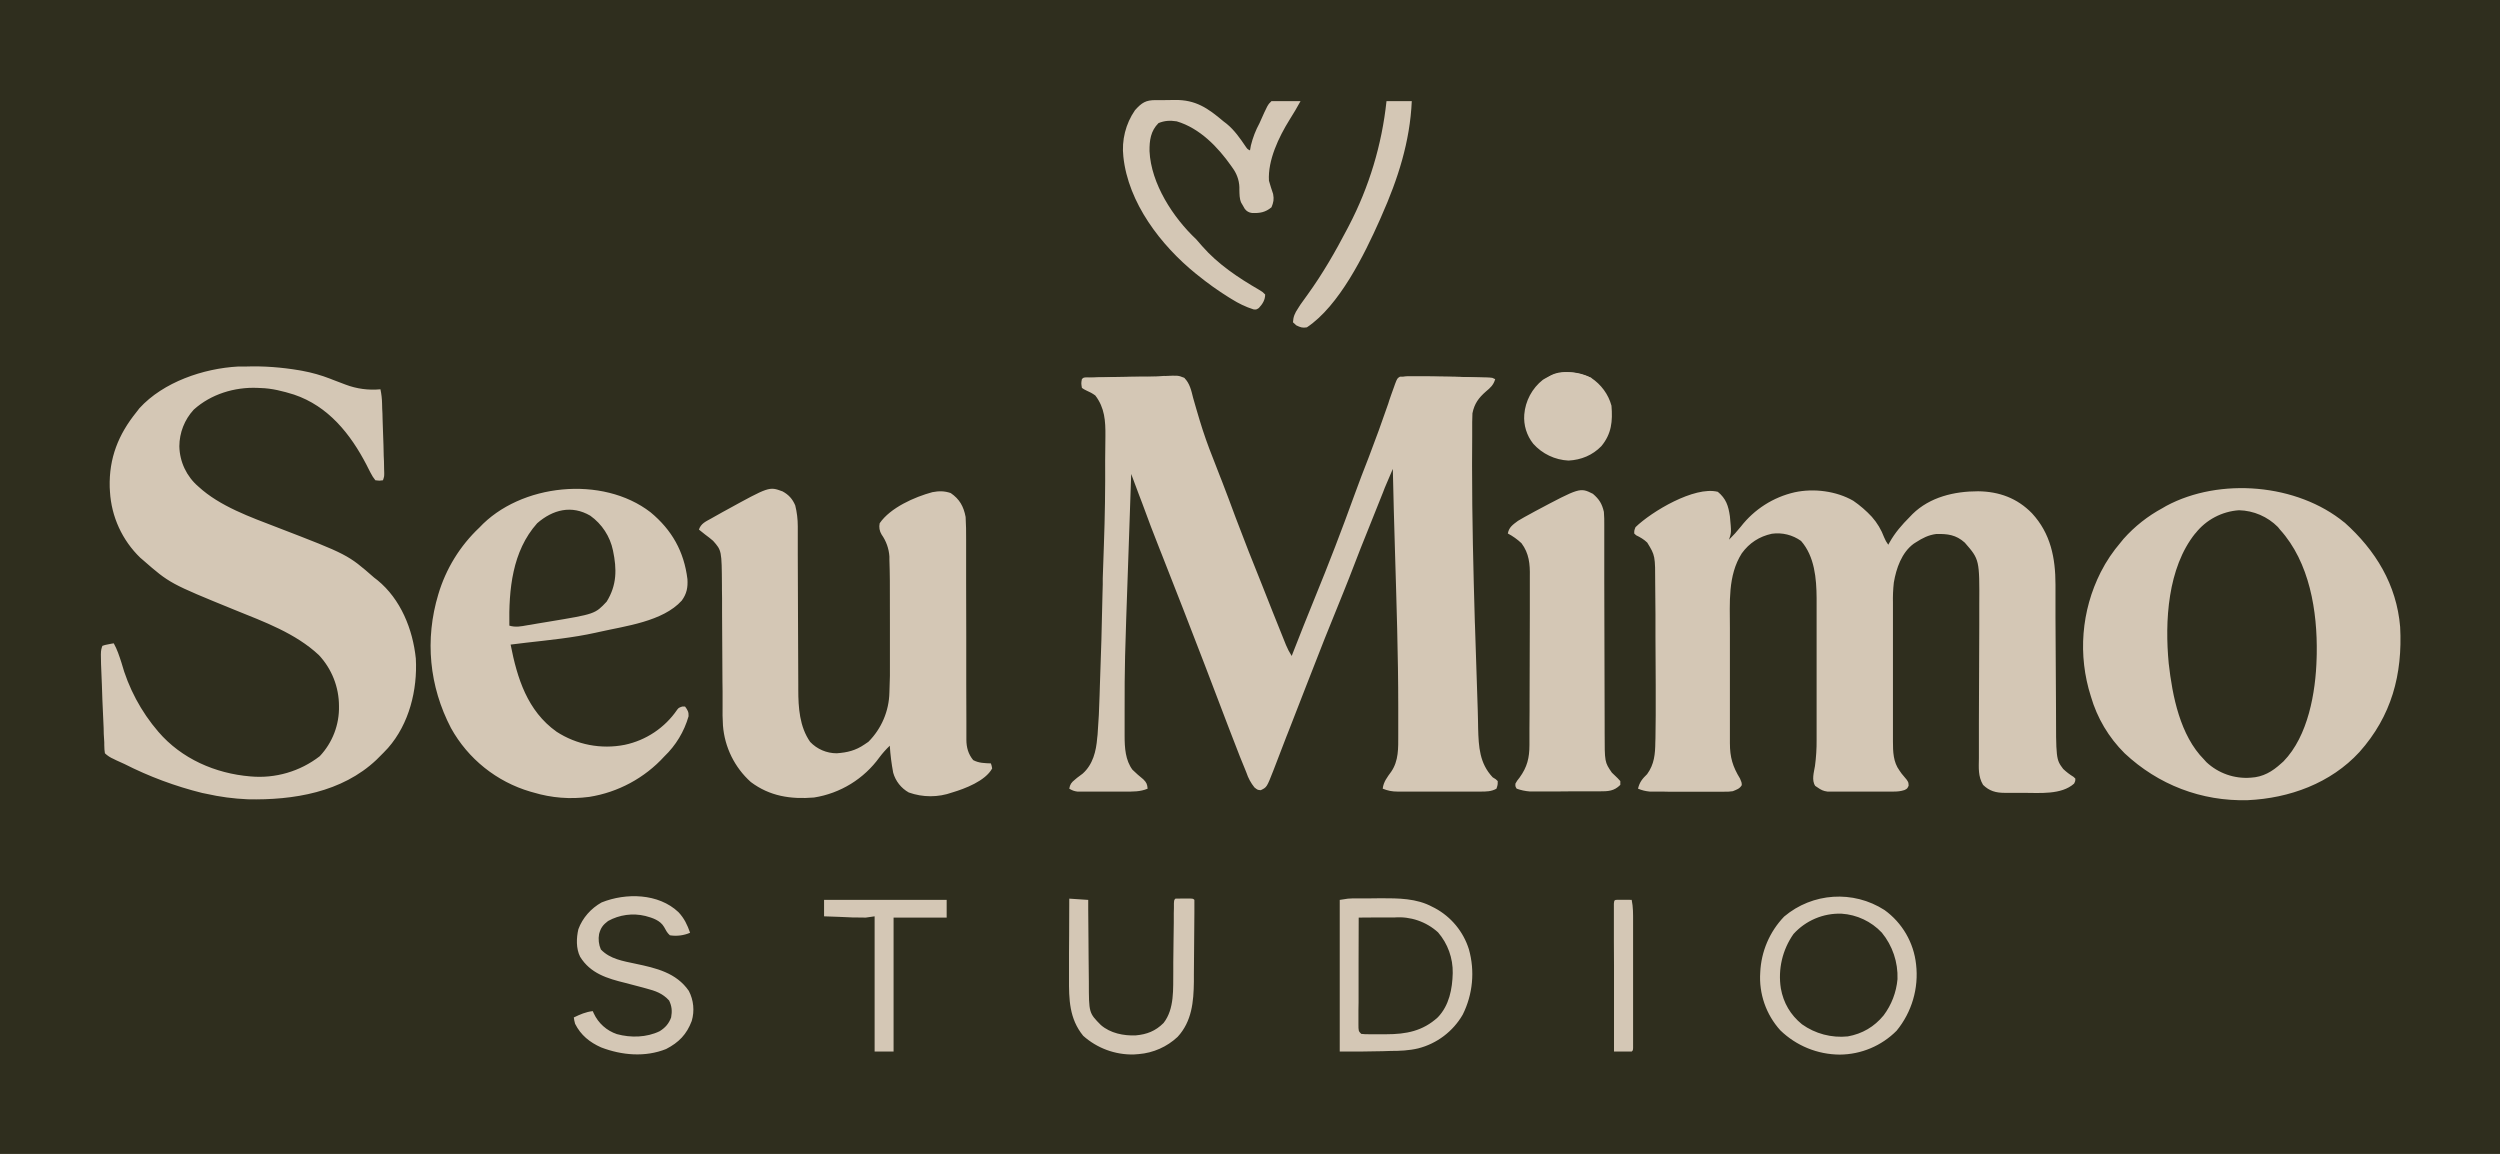
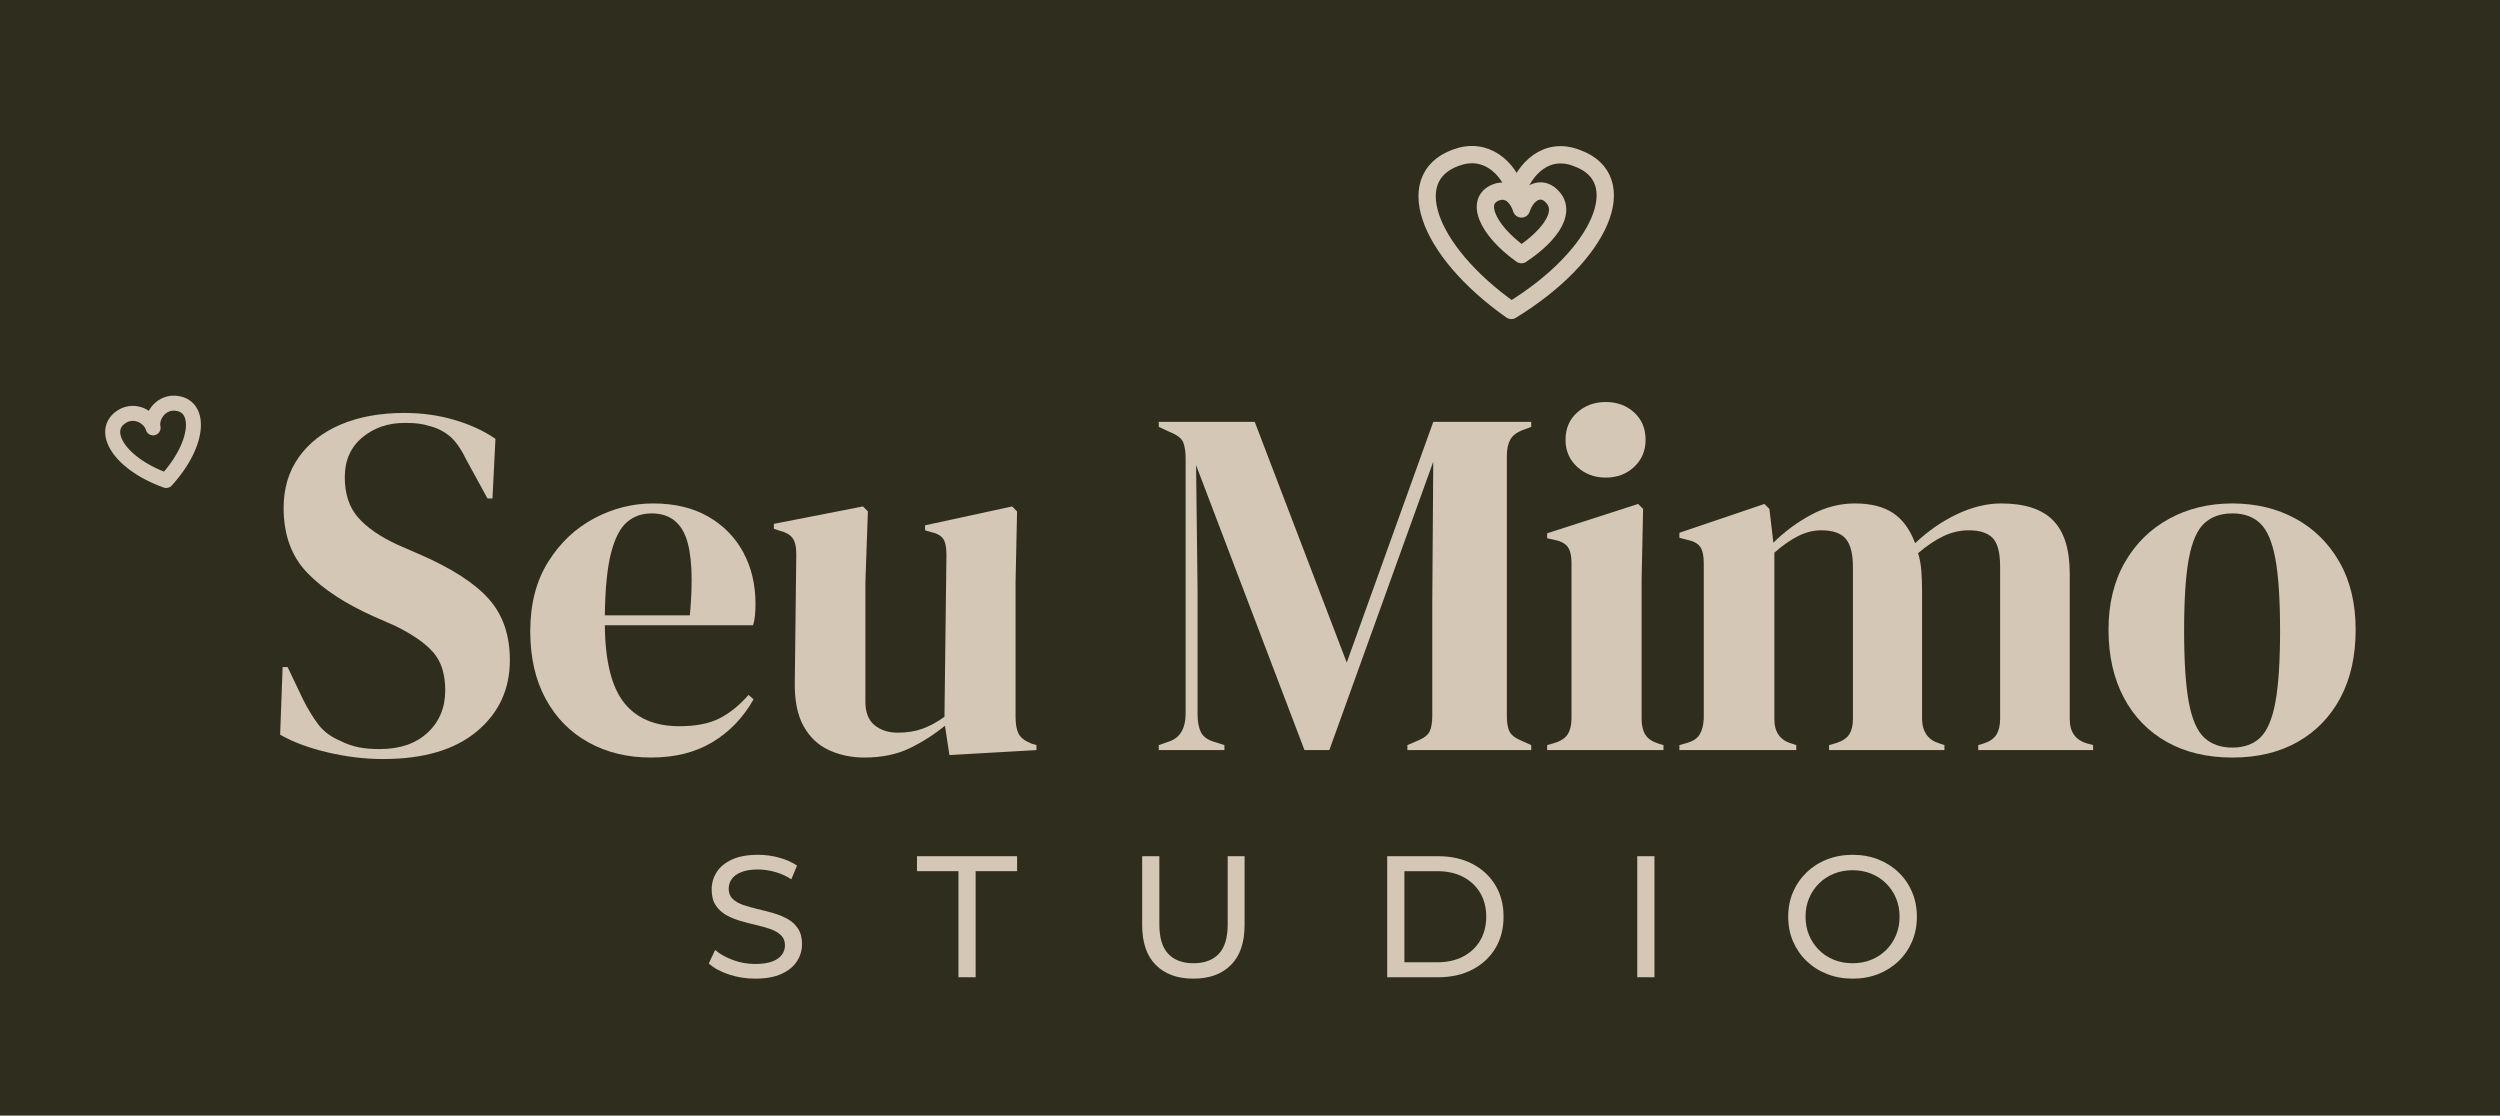
- <svg xmlns="http://www.w3.org/2000/svg" viewBox="0 0 1978 913" width="1978" height="913" role="img" aria-label="Seu Mimo Studio">
-   <rect width="1978" height="913" fill="#2F2E1E" />
-   <g id="coracao" fill="#D4C7B5" transform="translate(730.0 56.0) scale(1)">
-     <path d="M184.4 23.2h7.5l7.7-.1c16.4-.2 26 6.4 38.4 16.9l2.6 2c6.1 5 10.6 11.5 15 18 1.4 2 1.4 2 3.4 3l.7-3.9a73 73 0 0 1 6.8-17.6C273 26.9 273 26.9 276 24h23q-4.1 7.5-8.8 14.9C281.8 52.4 273 70.8 274 87q1.5 5.3 3.3 10.5c.8 4.2.3 6.6-1.3 10.5-4.8 4-9.2 4.8-15.5 4.5a8 8 0 0 1-5.6-3.2L253 106l-1-1.7c-1.4-3.3-1.3-6.6-1.4-10A27 27 0 0 0 246 78l-1.8-2.6c-10.7-15.2-25-30-43.2-35.4-5.3-.8-9.5-.6-14.4 1.4-6.2 6.2-7.2 13.7-7.1 22.2 1.2 25.8 18.7 52.6 37 69.8l4.7 5.4c12.5 14.3 28.6 25 45 34.5 2.8 1.7 2.8 1.7 4.8 3.7 0 4.3-2.1 7.6-5 10.7-2 1.3-2 1.3-4.2 1.1-6.3-2-11.8-4.7-17.4-8.2l-2.6-1.6a239 239 0 0 1-23.8-17l-1.9-1.5c-27.6-22.4-53.5-56-57.3-92.6a54 54 0 0 1 9.2-36.7c5.4-6 8.5-8 16.4-8M367 24h20c-1.4 32.1-11 61.8-24 91l-1.3 3c-12.2 27.4-32.1 68-57.7 85-3.5.6-5.1 0-8.4-1.6L293 199c.2-4.4 1.5-7.3 4-11l1.9-3 5.6-7.8c12-16.6 22-34 31.5-52.2l1.2-2.3A276 276 0 0 0 367 24M529 243v1h-36c9-9 25.7-5.6 36-1M386.5 241.8h12.9q25.8.2 51.6 1.2v1h-75c4.2-2 6-2.3 10.5-2.2M207 243v1h-80v-1l31.6-.7q24.2-.6 48.4.7" />
+ <svg xmlns="http://www.w3.org/2000/svg" viewBox="-230 -650.474 2168 967.45" width="2168" height="967.45" role="img" aria-label="Seu Mimo Studio">
+   <rect x="-230" y="-650.474" width="2168" height="967.45" fill="#2F2E1E" />
+   <g id="coracao">
+     <path d="M1080.6,-381.274 C1005.8,-434.074 983.8,-500.074 1036.6,-515.034 C1063.0,-522.074 1080.6,-500.074 1085,-482.474 C1092.04,-504.474 1111.4,-523.834 1137.8,-513.274 C1186.2,-495.674 1159.8,-429.674 1080.6,-381.274" fill="none" stroke="#D4C7B5" stroke-width="15" stroke-linecap="round" stroke-linejoin="round" />
+     <path d="M1089.4,-429.674 C1058.6,-451.674 1048.04,-478.074 1069.16,-484.234 C1079.72,-486.874 1086.76,-478.074 1089.4,-469.274 C1093.8,-482.474 1104.36,-488.634 1113.16,-482.474 C1130.76,-469.274 1115.8,-447.274 1089.4,-429.674" fill="none" stroke="#D4C7B5" stroke-width="15" stroke-linecap="round" stroke-linejoin="round" />
  </g>
-   <g id="seu-mimo" fill="#D4C7B5" transform="translate(30.0 256.0) scale(1)">
-     <path d="M164.3 34c14.5-.5 28.4.6 42.7 3l2.2.4q11.4 2.1 22.2 6.3l2 .8 10 3.8A61 61 0 0 0 271 52q1.2 5.6 1.3 11.4l.1 3.9.2 4 .1 4.3.3 9 .4 11.4.2 8.8.2 4.2.1 5.9.1 3.3c0 2.8 0 2.8-1 5.8-2.8.4-2.8.4-6 0-2-2.6-2-2.6-3.9-6.1l-2-3.9-1-2c-12.8-24.7-30.4-46.7-57.5-55.8-8.7-2.7-17.5-5-26.6-5.2l-2.2-.1c-18.2-.8-37 5-50.5 17.2a43 43 0 0 0-11.4 29A43 43 0 0 0 127 129c16.9 15.6 41.4 24.2 62.4 32.3 55.8 21.5 55.8 21.5 76.6 39.7l2.6 2c18.5 15.1 28 38.9 30.4 62 1.4 24.9-5.3 51.8-22 70.8q-3.4 3.7-7 7.2l-2.2 2.2c-27.2 25.7-65.7 32-101.8 31.2q-16.7-.7-33-4.4l-3-.6a290 290 0 0 1-61.5-22.9l-6.6-3-2-1A23 23 0 0 1 53 340c-.4-2.9-.4-2.9-.5-6.6v-2l-.4-6.7-.1-4.7-1-22.4q-.1-6-.4-12l-.1-2.3c-1-24-1-24 .5-28.3 2-.7 2-.7 4.6-1.2l2.5-.5 1.9-.3c2.7 4.8 4.3 9.8 6 15A142 142 0 0 0 95.3 323c18.3 21.3 45 33 72.8 35.3a78 78 0 0 0 54.9-16 56 56 0 0 0 15.2-39.7 59 59 0 0 0-15.9-40.3C203.8 245 179 236 155.8 226.6c-51.5-21-51.5-21-72.8-39.6l-2-1.7A79 79 0 0 1 57 133l-.2-3.5c-.6-23 6.8-41.7 21.2-59.5l2.3-3c19-20.8 50.7-31.5 78.1-33zM1229 43c7.8 5.2 13.6 13 16 22 1 12.3.1 22.2-8 32-7 7.2-16 10.9-26 11.4a40 40 0 0 1-27.9-13.3A33 33 0 0 1 1176 72a39 39 0 0 1 14.7-27.5A38 38 0 0 1 1229 43M891.5 41.5c10.8-.5 10.8-.5 15.5 1.5 4.3 4.1 5.6 10.1 7 15.8l2.5 8.7 2.7 9.1q4.6 15.2 10.5 29.9l5.7 14.7 1.2 3q5.6 14.5 11 29.2 10.2 27 21 53.6l8.3 21 10.6 26.4q1.8 4.4 4.5 8.6l1-2.6q8.5-21.8 17.3-43.4 16.5-40.3 31.3-81.3a1210 1210 0 0 1 11.5-30.3q8-20.9 15.3-42.1l.8-2.6 1.6-4.6 2.2-6.1.7-2c1.8-4.7 1.8-4.7 4-6h2.3l3-.1h14.2a1602 1602 0 0 1 46.7.8h2.1c4.8.2 4.8.2 7 1.3-1.4 4.7-3.7 6.7-7.4 9.8-5.7 5-9.1 9.6-10.6 17.2l-.2 7v11.8l-.1 20v3c0 41.3 1 82.4 2.2 123.6l.1 2.3 2.2 67.4.2 8.3.1 5.8c.4 14.8 1.1 27.7 11.5 38.8l2.4 1.5 1.6 1.5c0 3 0 3-1 6-4 2.3-8.1 2.3-12.7 2.3h-65.6c-4.3 0-7.7-.7-11.7-2.3.6-5.4 3.6-9.1 6.7-13.4 6-8.7 5.6-18.8 5.6-29v-22.2c0-41.3-1.4-82.4-2.6-123.6q-1-32.4-1.7-64.8-3.3 7.5-6.4 15l-1.3 3.4-1.4 3.5-11.6 29q-4.8 11.8-9.3 23.6t-9.2 23.4q-14.9 36.3-29 72.9l-13 33.4-2 5.1-1 2.5-5.3 13.8-2.3 6q-1.4 3.4-2.7 7c-5.2 13.3-5.2 13.3-10 15.6-2.5-.2-2.5-.2-5-2.2a37 37 0 0 1-6.3-11.6l-1-2.5-4.2-10.3-8.9-23-18.8-49.3a10248 10248 0 0 0-34.4-88.4l-1.2-3q-7.3-18.3-14-36.8-1.4-3.4-2.6-6.8L865 119l-1.5 44-.7 20.3c-3 85.8-3 85.8-3 122.9v20.3c0 9 .6 19 6.2 26.5q4.1 4 8.6 7.6c2.6 2.6 3.1 3.9 3.4 7.4-5.9 2.5-11.6 2.3-17.8 2.3h-37.8c-2.5-.3-4.2-1-6.4-2.3.6-3.4 1.6-4.8 4.3-7l1.9-1.6 4.4-3.3c8.1-7.2 10.7-17.8 11.5-28.2l.3-2.6A599 599 0 0 0 840 294l.2-6.7q1.4-36.9 2.1-73.8l.2-7.2v-4.7l.9-26.4a1563 1563 0 0 0 1-67l.2-19.3c.1-11.8-.5-22.2-8-32a34 34 0 0 0-7-3.9c-2-1-2-1-3.6-2.1-.6-3.7-.6-3.7 0-7 1.7-1.7 3.8-1.2 6-1.2h3.4l3.6-.2h3.8l7.9-.2 11.8-.2 15.3-.1q6.8 0 13.7-.6M1825 157.4c24.6 22 41.2 49.2 44 82.6 2 37.7-6.8 70.5-32.2 99-22.7 24.7-55.4 36.6-88.4 38.1-36.7 1-70.8-12.2-97.4-37.1a104 104 0 0 1-26.7-45 130 130 0 0 1 7.8-98.3c4.4-8.7 9.6-16.3 15.9-23.7l2.2-2.7A113 113 0 0 1 1681 146l2.9-1.7c42.5-22.8 103.7-17.6 141 13.1m-118 8.6c-21.9 27.3-24.2 69.6-21 103 2.9 25.7 9 56.9 28 76l1.8 2a46 46 0 0 0 35.1 12.3c9.7-.5 17-4.8 24.1-11.3l1.8-1.6c19.5-20 25.5-54.7 26.2-81.4l.1-3.5c.6-33.8-5.6-72.6-29.1-98.5l-1.6-2a45 45 0 0 0-30.8-13.3A48 48 0 0 0 1707 166M484.7 149.3c16.9 14 26.5 31 29.2 52.9.4 6.6-.5 11.5-4.5 17-15 16.6-44.7 20.1-65.4 24.8l-2.7.6c-18 4-36.6 5.8-55 7.9L374 254c5.2 26.6 13.2 52.4 36.3 68.9a73 73 0 0 0 54 10.4 67 67 0 0 0 41.5-27.8c1.2-1.5 1.2-1.5 4-2.5h2.2c2 2.7 3 4.3 2.8 7.7a71 71 0 0 1-19.2 31.8 102 102 0 0 1-59.4 32q-22.6 3-44.2-3.5l-2.2-.6a106 106 0 0 1-63-50.4c-17.2-33-20.8-70-10-105.8a119 119 0 0 1 32.4-52.7c32.5-34.9 97.4-41.6 135.5-12.2M395 158c-19.8 22.2-22.5 52.6-22 81 5 1.5 9.2.6 14.2-.3l2.6-.4 5.7-1 8.5-1.4c36.8-6.1 36.8-6.1 46-15.9 8.1-13.1 8.1-25.6 5-40.4a45 45 0 0 0-18-27.6c-14.8-8.6-29.6-4.8-42 6M589 132.7c5 2.7 8 6 10.2 11.2q2 8.1 2 16.5v21.4l.2 56.7.2 47v4.2c0 14.1 1 29.3 9.4 41.3a29 29 0 0 0 21 9c8.4-.6 15-2.2 22-7l3.1-2.1a57 57 0 0 0 16.6-39q.6-13.1.4-26.3v-28.5c0-36.5 0-36.5-.4-50.3v-2.5a34 34 0 0 0-6.2-17.4 12 12 0 0 1-1.5-8.9c8.4-12.3 27.6-20.8 41.7-24.6 5.2-1 9.5-1 14.5.7 7 4.8 10.2 10.5 11.8 18.9q.5 9 .4 17.7v34.9l.1 41.8v38.3l.1 29.2v14.3c0 6.1 1.5 11.5 5.4 16.2 4.5 2.4 9 2.4 14 2.6.6 1.8.6 1.8 1 4-5.4 9.9-21.5 16-31.6 19a51 51 0 0 1-34.4 0 26 26 0 0 1-12.3-15.6A174 174 0 0 1 674 334q-4.5 4.3-8.1 9.1A79 79 0 0 1 614 375c-18.4 1.5-35-1-50-12.3a67 67 0 0 1-22-44.7 190 190 0 0 1-.3-15.7V291l-.1-7.9-.1-18.7-.2-35.4v-11.5l-.1-7.2v-3.2c-.2-27.5-.2-27.5-7-35.2q-3-2.6-6.2-4.9l-3-2.4-2-1.6c1.5-4.7 5.4-6.4 9.4-8.6l2.3-1.3 7.3-4.1 2.4-1.3c34.2-18.8 34.2-18.8 44.5-15M1230.3 134.7c5 4.3 7.2 7.8 8.7 14.3a113 113 0 0 1 .3 10.4v44.3l.3 114.7v5.5c0 23.1 0 23.1 5.7 31.4l2.4 2.3q2.3 2.1 4.3 4.4v3c-5 5-9.6 5.1-16.4 5.1h-21.4l-11.5.1h-22.4a39 39 0 0 1-10.3-2.2c-1.1-1.8-1.1-1.8-1-4 1.3-2.3 1.3-2.3 3.3-4.8 6-8.3 7.8-15.5 7.8-25.8v-12.6l.1-14.6v-5l.2-72.4V200c.2-9.7-.6-18.2-6.6-26.2a49 49 0 0 0-10.8-7.7c.9-5 4-7 8-10q5-3 10.3-5.8l2.9-1.6c35.9-19.1 35.9-19.1 46.1-14M1329 133c6.7 5.5 8.5 11.2 9.7 19.5 1.2 12.8 1.2 12.8-.7 18.5q5-4.9 9.4-10.4a75 75 0 0 1 42.5-27.1c15.2-3.3 33-1 46.4 6.7a87 87 0 0 1 14.7 12.7 51 51 0 0 1 9.7 16.2 26 26 0 0 0 3.3 5.9l1-1.8c4.3-7.7 9.8-14 16-20.2l2.2-2.3c13.8-13.5 33.1-18 51.9-18 16.6.2 30.9 5.4 42.6 17.4 14.8 16 18.6 35.4 18.6 56.5v25.7l.4 70c0 42.5 0 42.5 5.7 50.1q3.8 3.6 8.1 6.2l1.5 1.4c0 2 0 2-1 4-10 9-27.4 7.3-40 7.3h-14.9c-6.9 0-12.1-1.4-17.1-6.3-4-6.7-3.4-13.4-3.3-21v-27.8l.3-78.2v-15c.2-36.3.2-36.3-11.5-49.7-6.9-6.2-13.6-7-22.6-6.8-6.1.8-10.8 3.2-15.9 6.5l-1.9 1.2c-9.5 7-13.8 19.5-15.7 30.7q-.9 8-.7 16.3v109.4c0 8.2.2 16.3 5.2 23.1l1.6 2.3q1.9 2.4 4 4.8c1.5 2.2 1.5 2.2 1.6 4.9-1.1 2.3-1.1 2.3-3.3 3.4-3.1 1-5.6 1.2-8.9 1.2h-52c-3.3-.4-5.2-1.4-7.9-3.3l-1.8-1.2c-3-4.5-1-10.8-.2-15.7q1.4-10.4 1.3-20.8V217.2c-.1-15.5-1.6-33-12.3-45.2a32 32 0 0 0-23.1-5.7q-14.9 3.2-23.8 15.5c-11.2 17.6-9.4 39.2-9.4 59.2v91c0 11.2 2.2 18.5 8 28 1.3 3 1.3 3 1.4 5.2-1.7 2.9-4 3.5-7.1 4.8-3.3.4-3.3.4-7 .4h-44.3l-4.5-.1h-9.9c-3.4-.3-6.1-1-9.3-2.3 1.2-5.2 3.5-7.9 7.2-11.5 5.7-7.8 6.4-16 6.5-25.4l.1-3.3q.3-18.1.2-36.4v-5q0-19.5-.2-39V230l-.2-23.7c0-22.7 0-22.7-6.3-33-2.7-2.6-5.5-4.2-8.8-5.8l-1.5-1.4c0-2.4 0-2.4 1-5 12.8-12.4 46.6-32.6 65-28" />
-   </g>
-   <g id="studio" fill="#D4C7B5" transform="translate(30.0 656.0) scale(1)">
-     <path d="M506.8 65.7c4.6 4.9 7 10 9.2 16.3a29 29 0 0 1-16 2c-2.2-2-3.2-4-4.6-6.6-3-5.2-9.1-7.2-14.8-8.7a41 41 0 0 0-29.5 4c-4 3-5.8 5.4-7.1 10.3a21 21 0 0 0 1.4 12.2c7.2 7.6 17.6 9.2 27.4 11.3 16.2 3.4 32.3 7.1 42.2 21.5a32 32 0 0 1 2.3 23.8c-4 10.6-10.2 17-20.3 22.2-16.5 6.6-35 5-51.4-1.3-9-4-16.1-9.7-20.6-18.7-.7-2.8-.7-2.8-1-5 5-2.4 9.5-4.4 15-5l.8 1.8a31 31 0 0 0 18.3 16.4c11 3 23.5 2.7 33.8-2.3 4.5-2.8 7.3-6 9.1-10.9.9-5 .6-8.8-1.6-13.4-5.2-5.7-10.8-7.6-18-9.5l-2.9-.8-13.7-3.6c-14.3-3.5-27.7-7.5-35.8-20.7-3.3-6.5-3-14.9-1.4-21.8 3.3-9 10-16.5 18.4-21.2 19.2-7.7 45-7.3 60.8 7.7M1461 64a61 61 0 0 1 25 43 70 70 0 0 1-15.4 52.5 64 64 0 0 1-45 18.9 68 68 0 0 1-47-19.2 62 62 0 0 1-15.9-45.8 68 68 0 0 1 18.9-44.2A67 67 0 0 1 1461 64m-72 19a59 59 0 0 0-10 43q3.1 17.3 16.7 28.4a53 53 0 0 0 36.3 9.6q17.2-3.1 28.3-16.6a56 56 0 0 0 11-28.7 55 55 0 0 0-12.4-36.8 48 48 0 0 0-31.9-15 49 49 0 0 0-38 16.1M816 55l15 1v7.3l.2 23.9.1 14.4.2 19.3c0 24.5 0 24.5 9.5 34.1 7.5 6.5 18 8.6 27.6 8.2 8.8-.8 15.6-3.4 22-9.8 8.8-11.2 7.5-27.2 7.7-40.7v-7l.2-17.4.2-14.7v-7l.1-4.1v-3.8c.2-2.7.2-2.7 1.2-3.7l7-.1h3.9c3.1.1 3.1.1 4.1 1.1v9.7l-.2 24.3-.2 25.5v5.3c-.2 15.8-1.6 31.4-12.9 43.6A51 51 0 0 1 871 178l-4 .3a58 58 0 0 1-40-14.8C816 150 815.7 134.7 815.8 118V98.3l.1-14.6zM1040.4 54.8h13.5l8.7-.1c13.8 0 28.2 0 40.7 6.8l2 1a56 56 0 0 1 26.9 32.6 72 72 0 0 1-4.9 51.7 57 57 0 0 1-35.3 26.7c-7.2 1.7-14.4 2-21.7 2l-6.2.2q-17 .4-34.1.3V56c6.8-1.1 6.8-1.1 10.4-1.2M1045 70l-.1 35.1v32l-.1 6V154c0 5.8 0 5.8 2.2 8 3 .3 3 .3 6.8.3h13c15.7 0 28.9-2.5 40.8-13.4 9-9.4 11.5-22.4 11.8-35a48 48 0 0 0-11.6-32.2 46 46 0 0 0-34.5-11.8H1058zM622 56h97v14h-42v106h-15V69l-7 1-7.9-.1h-2.2l-6.8-.3-4.7-.2L622 69zM1251 55.9h7.2l2.8.1c1.2 5.7 1.1 11.3 1.1 17v100.1c-.1 1.9-.1 1.9-1.1 2.9h-14v-68.1l-.1-18.8V59c.2-3.3.7-3 4-3.1" />
+   <path d="M-95,-232.674 C-132.8,-257.874 -141.2,-291.474 -116.0,-296.514 C-103.4,-298.194 -95,-287.274 -95,-279.714 C-95,-287.274 -86.6,-298.194 -74.0,-296.514 C-48.8,-291.474 -57.2,-257.874 -95,-232.674" fill="none" stroke="#D4C7B5" stroke-width="13" stroke-linecap="round" stroke-linejoin="round" transform="rotate(-14 -95 -270.4744)" />
+   <g fill="#D4C7B5">
+     <g transform="translate(0 0)">
+       <g id="seu-mimo" transform="scale(1.0 1)">
+         <path d="M102.198 7.762Q78.481 7.762 53.902 1.94Q29.323 -3.881 12.936 -13.368L15.093 -72.013H19.405L32.772 -43.984Q38.809 -31.91 45.709 -22.639Q52.608 -13.368 64.682 -8.193Q73.306 -3.881 81.284 -2.372Q89.261 -0.862 99.179 -0.862Q125.483 -0.862 140.792 -15.093Q156.1 -29.323 156.1 -51.746Q156.1 -72.875 145.75 -84.734Q135.401 -96.592 112.547 -107.804L94.867 -115.565Q57.783 -131.952 36.869 -153.297Q15.955 -174.642 15.955 -210.001Q15.955 -235.443 29.107 -253.985Q42.259 -272.528 65.76 -282.445Q89.261 -292.363 120.74 -292.363Q143.594 -292.363 164.077 -286.326Q184.56 -280.289 199.652 -269.94L197.065 -218.194H192.753L175.073 -250.536Q167.742 -265.628 160.412 -271.881Q153.081 -278.133 143.594 -280.721Q137.989 -282.445 133.245 -283.092Q128.502 -283.739 121.171 -283.739Q99.179 -283.739 84.087 -271.018Q68.994 -258.297 68.994 -236.737Q68.994 -214.745 80.637 -201.593Q92.28 -188.441 114.703 -178.092L134.539 -169.467Q175.935 -151.356 194.046 -130.874Q212.157 -110.391 212.157 -78.05Q212.157 -40.103 183.482 -16.171Q154.806 7.762 102.198 7.762Z" />
+         <path d="M336.347 -213.882Q364.376 -213.882 384.212 -202.455Q404.048 -191.028 414.613 -171.408Q425.177 -151.787 425.177 -126.777Q425.177 -122.034 424.746 -117.075Q424.315 -112.116 423.021 -108.235H294.519Q294.951 -61.664 311.121 -41.181Q327.292 -20.698 359.202 -20.698Q380.762 -20.698 394.13 -27.598Q407.498 -34.497 419.14 -47.865L423.453 -43.984Q410.085 -20.267 387.877 -6.899Q365.67 6.468 334.622 6.468Q304.006 6.468 280.289 -6.684Q256.573 -19.836 243.205 -44.415Q229.837 -68.994 229.837 -103.06Q229.837 -138.42 245.361 -163.215Q260.885 -188.009 285.248 -200.946Q309.612 -213.882 336.347 -213.882ZM335.054 -205.258Q322.548 -205.258 313.708 -197.712Q304.869 -190.166 299.91 -170.977Q294.951 -151.787 294.519 -116.859H368.257Q372.569 -163.861 364.807 -184.56Q357.046 -205.258 335.054 -205.258Z" />
+         <path d="M519.613 6.468Q502.796 6.468 488.782 0.0Q474.767 -6.468 466.79 -20.914Q458.812 -35.36 459.243 -59.076L460.537 -169.898Q460.537 -179.816 457.087 -184.129Q453.638 -188.441 446.307 -190.166L441.132 -191.89V-196.203L518.32 -211.295L522.632 -206.983L520.476 -145.75V-41.828Q520.476 -28.029 528.453 -21.561Q536.431 -15.093 548.505 -15.093Q560.579 -15.093 570.065 -18.542Q579.552 -21.992 589.039 -28.891L590.764 -169.467Q590.764 -179.385 587.745 -183.482Q584.727 -187.578 576.534 -189.303L572.222 -190.597V-194.909L647.684 -211.295L651.996 -206.983L650.703 -145.75V-28.891Q650.703 -19.405 653.29 -14.23Q655.877 -9.056 664.501 -5.606L668.814 -4.312V0.0L593.351 4.312L589.47 -21.13Q575.24 -9.487 558.638 -1.509Q542.037 6.468 519.613 6.468Z" />
+         <path d="M774.892 0.0V-4.312L783.517 -7.331Q798.178 -12.074 798.178 -31.91V-252.692Q798.178 -261.316 796.237 -266.491Q794.297 -271.665 786.104 -275.115L774.892 -280.289V-284.602H858.117L937.891 -75.894L1012.923 -284.602H1097.872V-280.289L1090.972 -277.702Q1082.779 -274.684 1079.761 -269.293Q1076.742 -263.903 1076.742 -255.279V-29.754Q1076.742 -21.13 1078.898 -16.386Q1081.055 -11.643 1089.248 -8.193L1097.872 -4.312V0.0H990.5V-4.312L999.555 -8.193Q1007.748 -11.643 1009.904 -16.386Q1012.06 -21.13 1012.06 -29.754V-126.777L1012.923 -250.104L922.799 0.0H901.238L807.233 -247.086L808.527 -139.713V-31.047Q808.527 -21.561 811.33 -15.739Q814.133 -9.918 822.326 -7.331L831.813 -4.312V0.0Z" />
+         <path d="M1162.554 -236.306Q1147.893 -236.306 1137.759 -245.577Q1127.626 -254.848 1127.626 -269.078Q1127.626 -283.739 1137.759 -292.795Q1147.893 -301.85 1162.554 -301.85Q1177.215 -301.85 1187.133 -292.795Q1197.051 -283.739 1197.051 -269.078Q1197.051 -254.848 1187.133 -245.577Q1177.215 -236.306 1162.554 -236.306ZM1111.671 0.0V-4.312L1117.708 -6.037Q1126.332 -8.624 1129.566 -13.799Q1132.8 -18.973 1132.8 -27.598V-162.568Q1132.8 -171.623 1129.566 -176.151Q1126.332 -180.679 1117.708 -182.404L1111.671 -183.697V-188.009L1190.583 -213.451L1194.895 -209.139L1193.602 -147.907V-27.167Q1193.602 -18.542 1196.836 -13.368Q1200.07 -8.193 1208.263 -5.606L1212.575 -4.312V0.0Z" />
+         <path d="M1226.374 0.0V-4.312L1232.411 -6.037Q1240.604 -8.193 1243.838 -13.368Q1247.072 -18.542 1247.503 -27.167V-162.137Q1247.503 -171.623 1244.485 -176.151Q1241.466 -180.679 1232.842 -182.404L1226.374 -184.129V-188.441L1300.111 -213.451L1304.424 -209.139L1307.873 -179.816Q1322.103 -194.046 1340.43 -203.964Q1358.757 -213.882 1378.593 -213.882Q1399.291 -213.882 1411.796 -205.474Q1424.301 -197.065 1430.769 -179.385Q1447.587 -195.34 1467.207 -204.611Q1486.827 -213.882 1505.37 -213.882Q1535.986 -213.882 1550.431 -199.221Q1564.877 -184.56 1564.877 -153.081V-26.735Q1564.877 -9.918 1580.401 -5.606L1585.144 -4.312V0.0H1485.534V-4.312L1489.846 -5.606Q1498.039 -8.193 1501.273 -13.368Q1504.507 -18.542 1504.507 -27.167V-159.118Q1504.507 -177.229 1498.039 -183.913Q1491.571 -190.597 1477.341 -190.597Q1466.129 -190.597 1455.564 -185.638Q1445 -180.679 1433.357 -170.761Q1435.513 -163.861 1436.16 -155.668Q1436.806 -147.475 1436.806 -138.42V-26.735Q1437.238 -9.918 1452.33 -5.606L1456.211 -4.312V0.0H1356.169V-4.312L1362.206 -6.037Q1370.399 -8.624 1373.634 -13.583Q1376.868 -18.542 1376.868 -27.167V-158.687Q1376.868 -175.935 1370.615 -183.266Q1364.362 -190.597 1349.27 -190.597Q1339.352 -190.597 1329.434 -185.638Q1319.516 -180.679 1308.736 -171.192V-26.735Q1308.736 -9.918 1323.828 -5.606L1327.709 -4.312V0.0Z" />
+         <path d="M1705.884 6.468Q1673.112 6.468 1648.964 -7.115Q1624.816 -20.698 1611.664 -45.709Q1598.512 -70.719 1598.512 -104.354Q1598.512 -137.989 1612.526 -162.568Q1626.541 -187.147 1650.904 -200.515Q1675.268 -213.882 1705.884 -213.882Q1736.5 -213.882 1760.648 -200.73Q1784.796 -187.578 1798.811 -162.999Q1812.825 -138.42 1812.825 -104.354Q1812.825 -70.288 1799.673 -45.493Q1786.521 -20.698 1762.589 -7.115Q1738.657 6.468 1705.884 6.468ZM1705.884 -2.156Q1720.977 -2.156 1730.032 -10.78Q1739.088 -19.405 1743.184 -41.397Q1747.281 -63.389 1747.281 -103.491Q1747.281 -144.026 1743.184 -166.018Q1739.088 -188.009 1730.032 -196.634Q1720.977 -205.258 1705.884 -205.258Q1690.792 -205.258 1681.521 -196.634Q1672.25 -188.009 1668.153 -166.018Q1664.056 -144.026 1664.056 -103.491Q1664.056 -63.389 1668.153 -41.397Q1672.25 -19.405 1681.521 -10.78Q1690.792 -2.156 1705.884 -2.156Z" />
+       </g>
+     </g>
+     <g transform="translate(378.5 197.0)">
+       <g id="studio">
+         <path d="M46.349 1.21Q34.319 1.21 23.373 -2.483Q12.427 -6.175 6.165 -11.99L11.684 -23.692Q17.646 -18.476 26.955 -14.997Q36.265 -11.518 46.326 -11.518Q55.443 -11.518 61.134 -13.654Q66.824 -15.79 69.525 -19.468Q72.226 -23.145 72.226 -27.694Q72.226 -33.166 68.753 -36.473Q65.281 -39.78 59.662 -41.772Q54.044 -43.763 47.248 -45.297Q40.453 -46.832 33.647 -48.822Q26.84 -50.811 21.221 -53.989Q15.603 -57.166 12.13 -62.455Q8.658 -67.744 8.658 -76.119Q8.658 -84.283 12.965 -91.105Q17.272 -97.927 26.199 -102.056Q35.125 -106.185 48.942 -106.185Q58.1 -106.185 67.096 -103.751Q76.092 -101.316 82.678 -96.841L77.735 -84.943Q70.93 -89.338 63.409 -91.398Q55.887 -93.457 48.839 -93.457Q40.044 -93.457 34.366 -91.183Q28.687 -88.908 26.061 -85.168Q23.435 -81.427 23.435 -76.728Q23.435 -71.233 26.908 -67.926Q30.38 -64.618 35.999 -62.69Q41.617 -60.763 48.424 -59.165Q55.231 -57.567 62.026 -55.629Q68.821 -53.691 74.44 -50.577Q80.058 -47.462 83.531 -42.197Q87.003 -36.932 87.003 -28.707Q87.003 -20.669 82.621 -13.847Q78.239 -7.025 69.214 -2.908Q60.189 1.21 46.349 1.21Z" />
+         <path d="M222.657 0.0V-91.994H186.706V-104.975H273.513V-91.994H237.561V0.0Z" />
+         <path d="M426.396 1.21Q405.624 1.21 393.802 -10.647Q381.98 -22.505 381.98 -45.333V-104.975H396.884V-45.863Q396.884 -28.414 404.617 -20.282Q412.35 -12.151 426.523 -12.151Q440.696 -12.151 448.429 -20.282Q456.162 -28.414 456.162 -45.863V-104.975H470.813V-45.333Q470.813 -22.505 458.99 -10.647Q447.168 1.21 426.396 1.21Z" />
+         <path d="M594.48 0.0V-104.975H638.653Q655.552 -104.975 668.316 -98.342Q681.08 -91.708 688.231 -79.925Q695.383 -68.141 695.383 -52.488Q695.383 -36.835 688.231 -25.051Q681.08 -13.267 668.316 -6.633Q655.552 0.0 638.653 0.0ZM609.384 -12.981H637.846Q650.853 -12.981 660.357 -17.973Q669.862 -22.965 675.107 -31.858Q680.352 -40.751 680.352 -52.488Q680.352 -64.351 675.107 -73.181Q669.862 -82.01 660.357 -87.002Q650.853 -91.994 637.846 -91.994H609.384Z" />
+         <path d="M811.329 0.0V-104.975H826.233V0.0Z" />
+         <path d="M998.122 1.21Q986.096 1.21 975.866 -2.828Q965.636 -6.865 958.109 -14.127Q950.583 -21.388 946.407 -31.145Q942.231 -40.902 942.231 -52.488Q942.231 -64.074 946.407 -73.83Q950.583 -83.587 958.125 -90.867Q965.668 -98.147 975.854 -102.166Q986.041 -106.185 998.095 -106.185Q1010.149 -106.185 1020.299 -102.188Q1030.449 -98.192 1037.965 -90.953Q1045.48 -83.714 1049.656 -73.913Q1053.832 -64.113 1053.832 -52.475Q1053.832 -40.837 1049.656 -31.049Q1045.48 -21.262 1037.965 -14.023Q1030.449 -6.783 1020.299 -2.787Q1010.149 1.21 998.122 1.21ZM998.095 -12.151Q1006.866 -12.151 1014.273 -15.159Q1021.681 -18.167 1027.177 -23.642Q1032.673 -29.117 1035.737 -36.455Q1038.801 -43.793 1038.801 -52.526Q1038.801 -61.259 1035.751 -68.548Q1032.701 -75.837 1027.199 -81.318Q1021.697 -86.8 1014.282 -89.812Q1006.866 -92.824 998.095 -92.824Q989.324 -92.824 981.879 -89.808Q974.434 -86.792 968.91 -81.303Q963.386 -75.813 960.324 -68.515Q957.262 -61.216 957.262 -52.529Q957.262 -43.843 960.318 -36.505Q963.374 -29.167 968.888 -23.648Q974.401 -18.13 981.862 -15.14Q989.324 -12.151 998.095 -12.151Z" />
+       </g>
+     </g>
  </g>
</svg>
